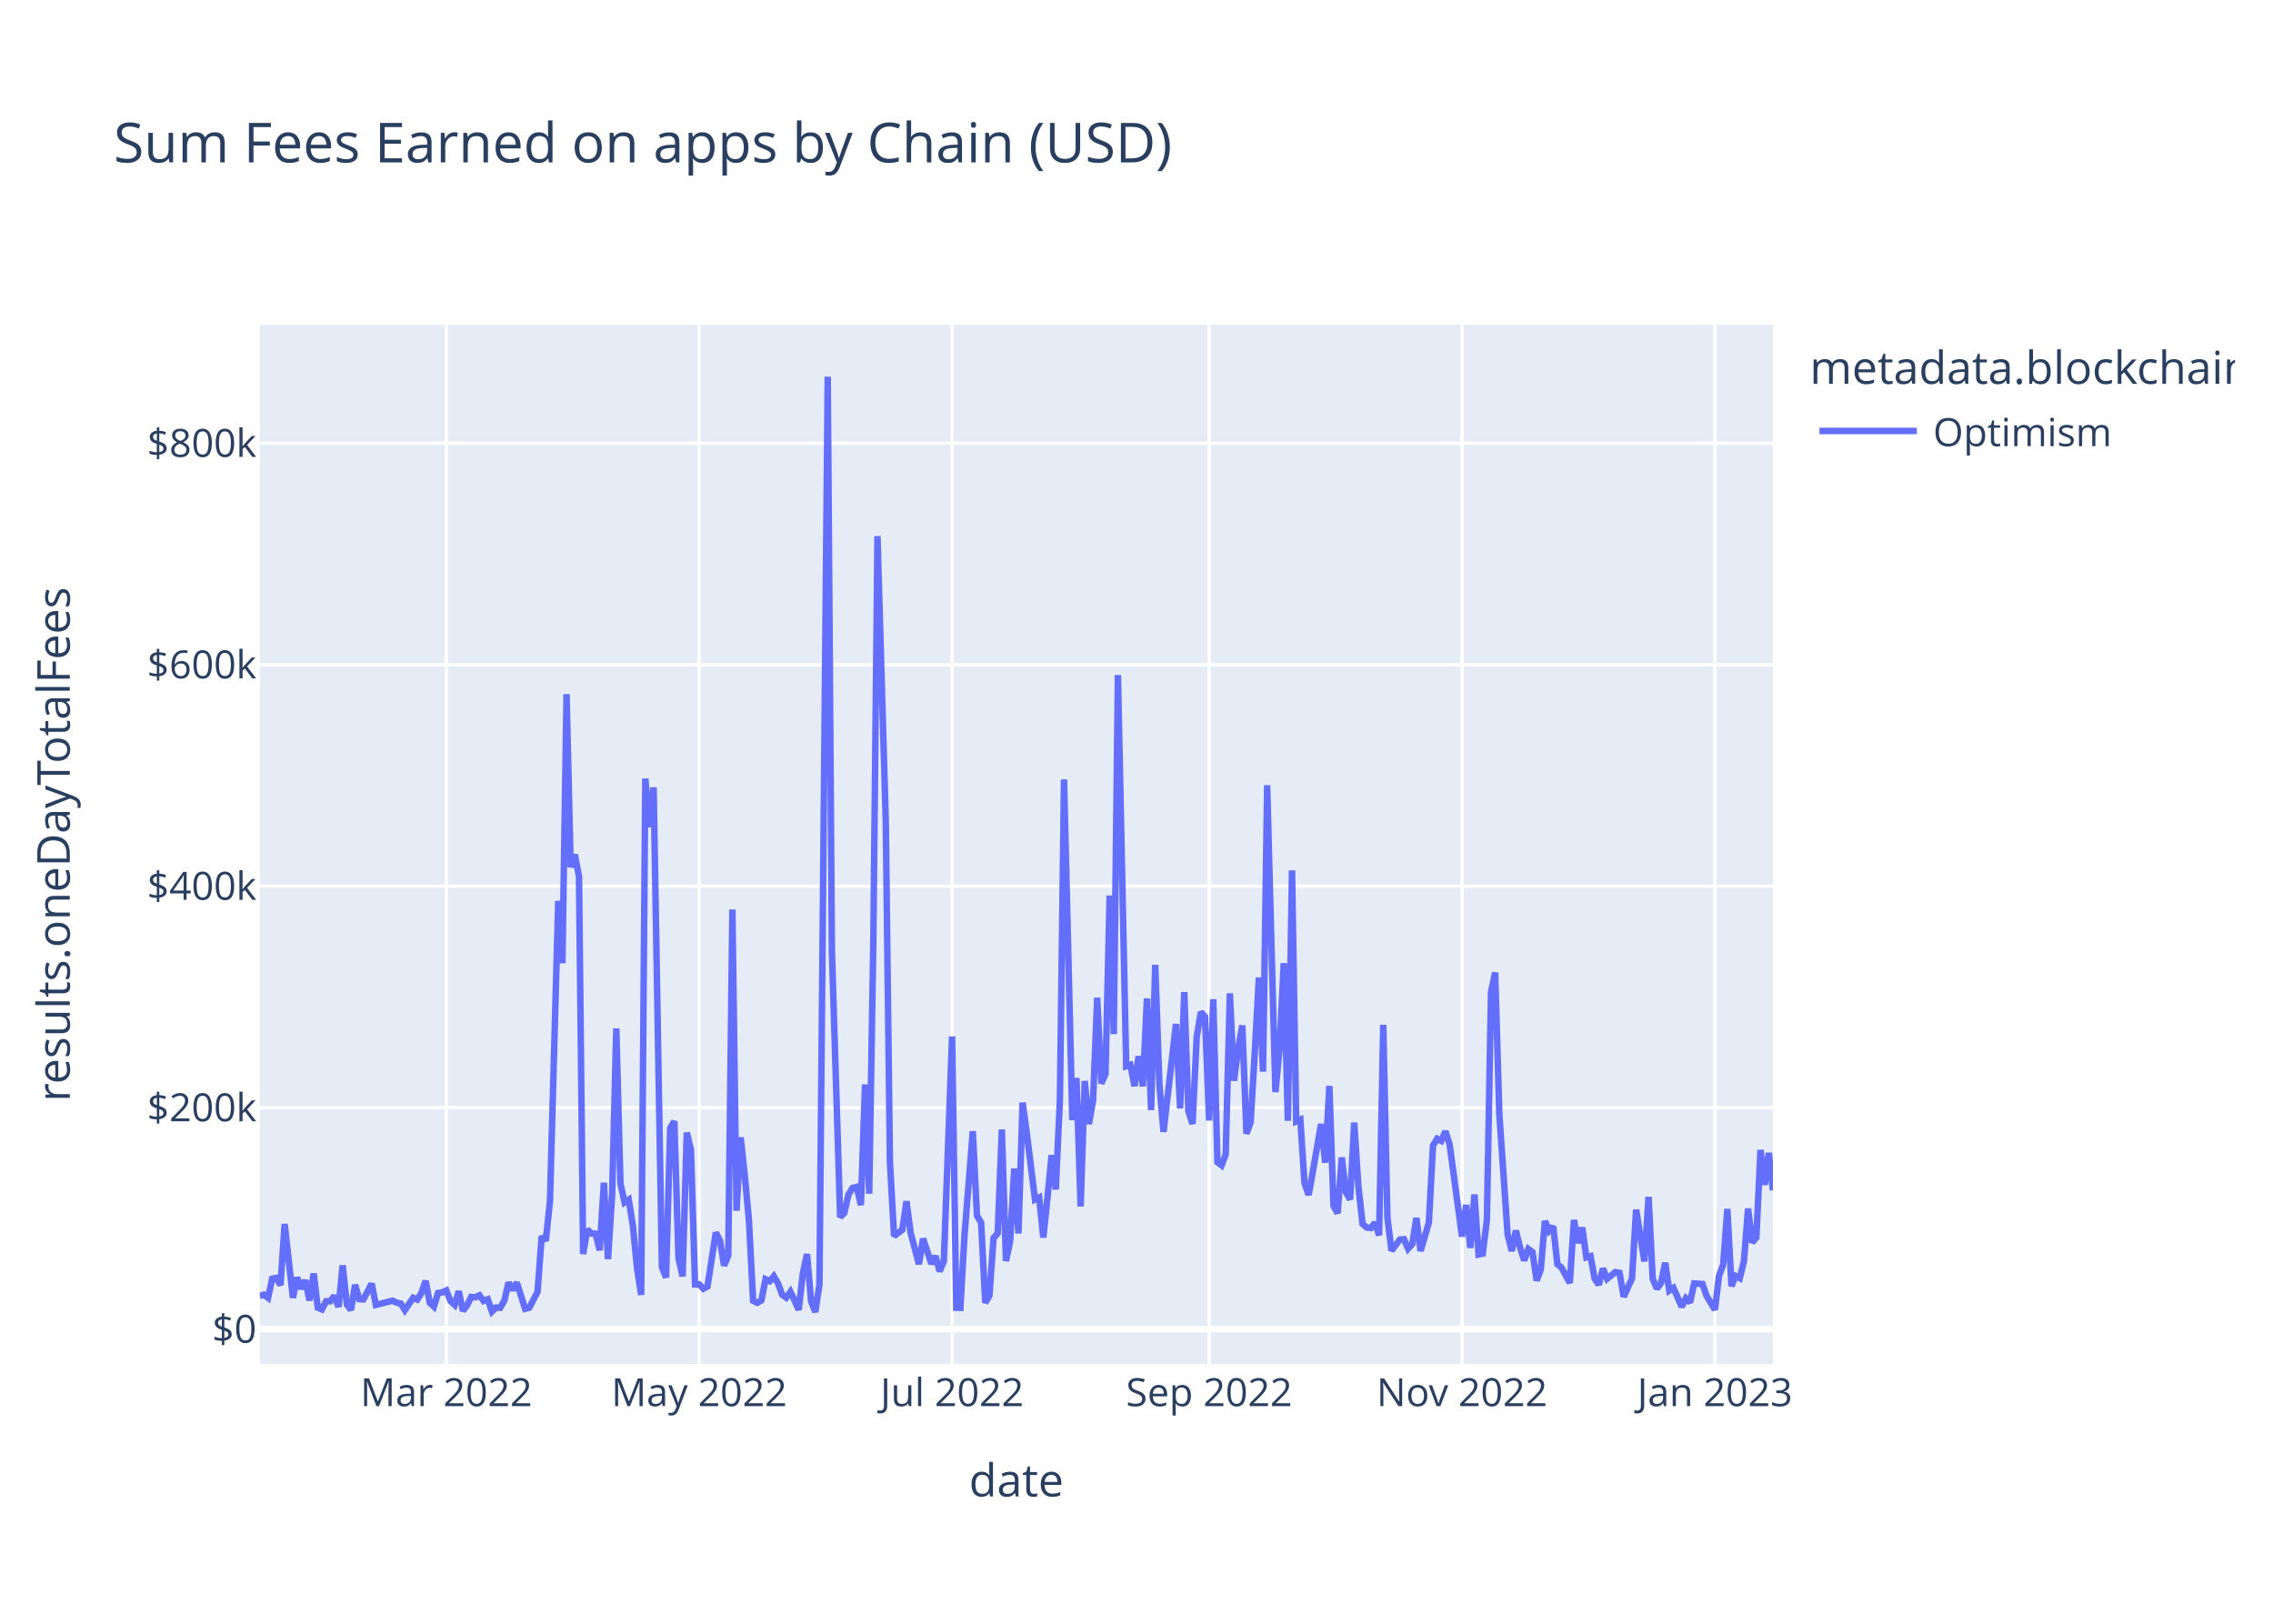
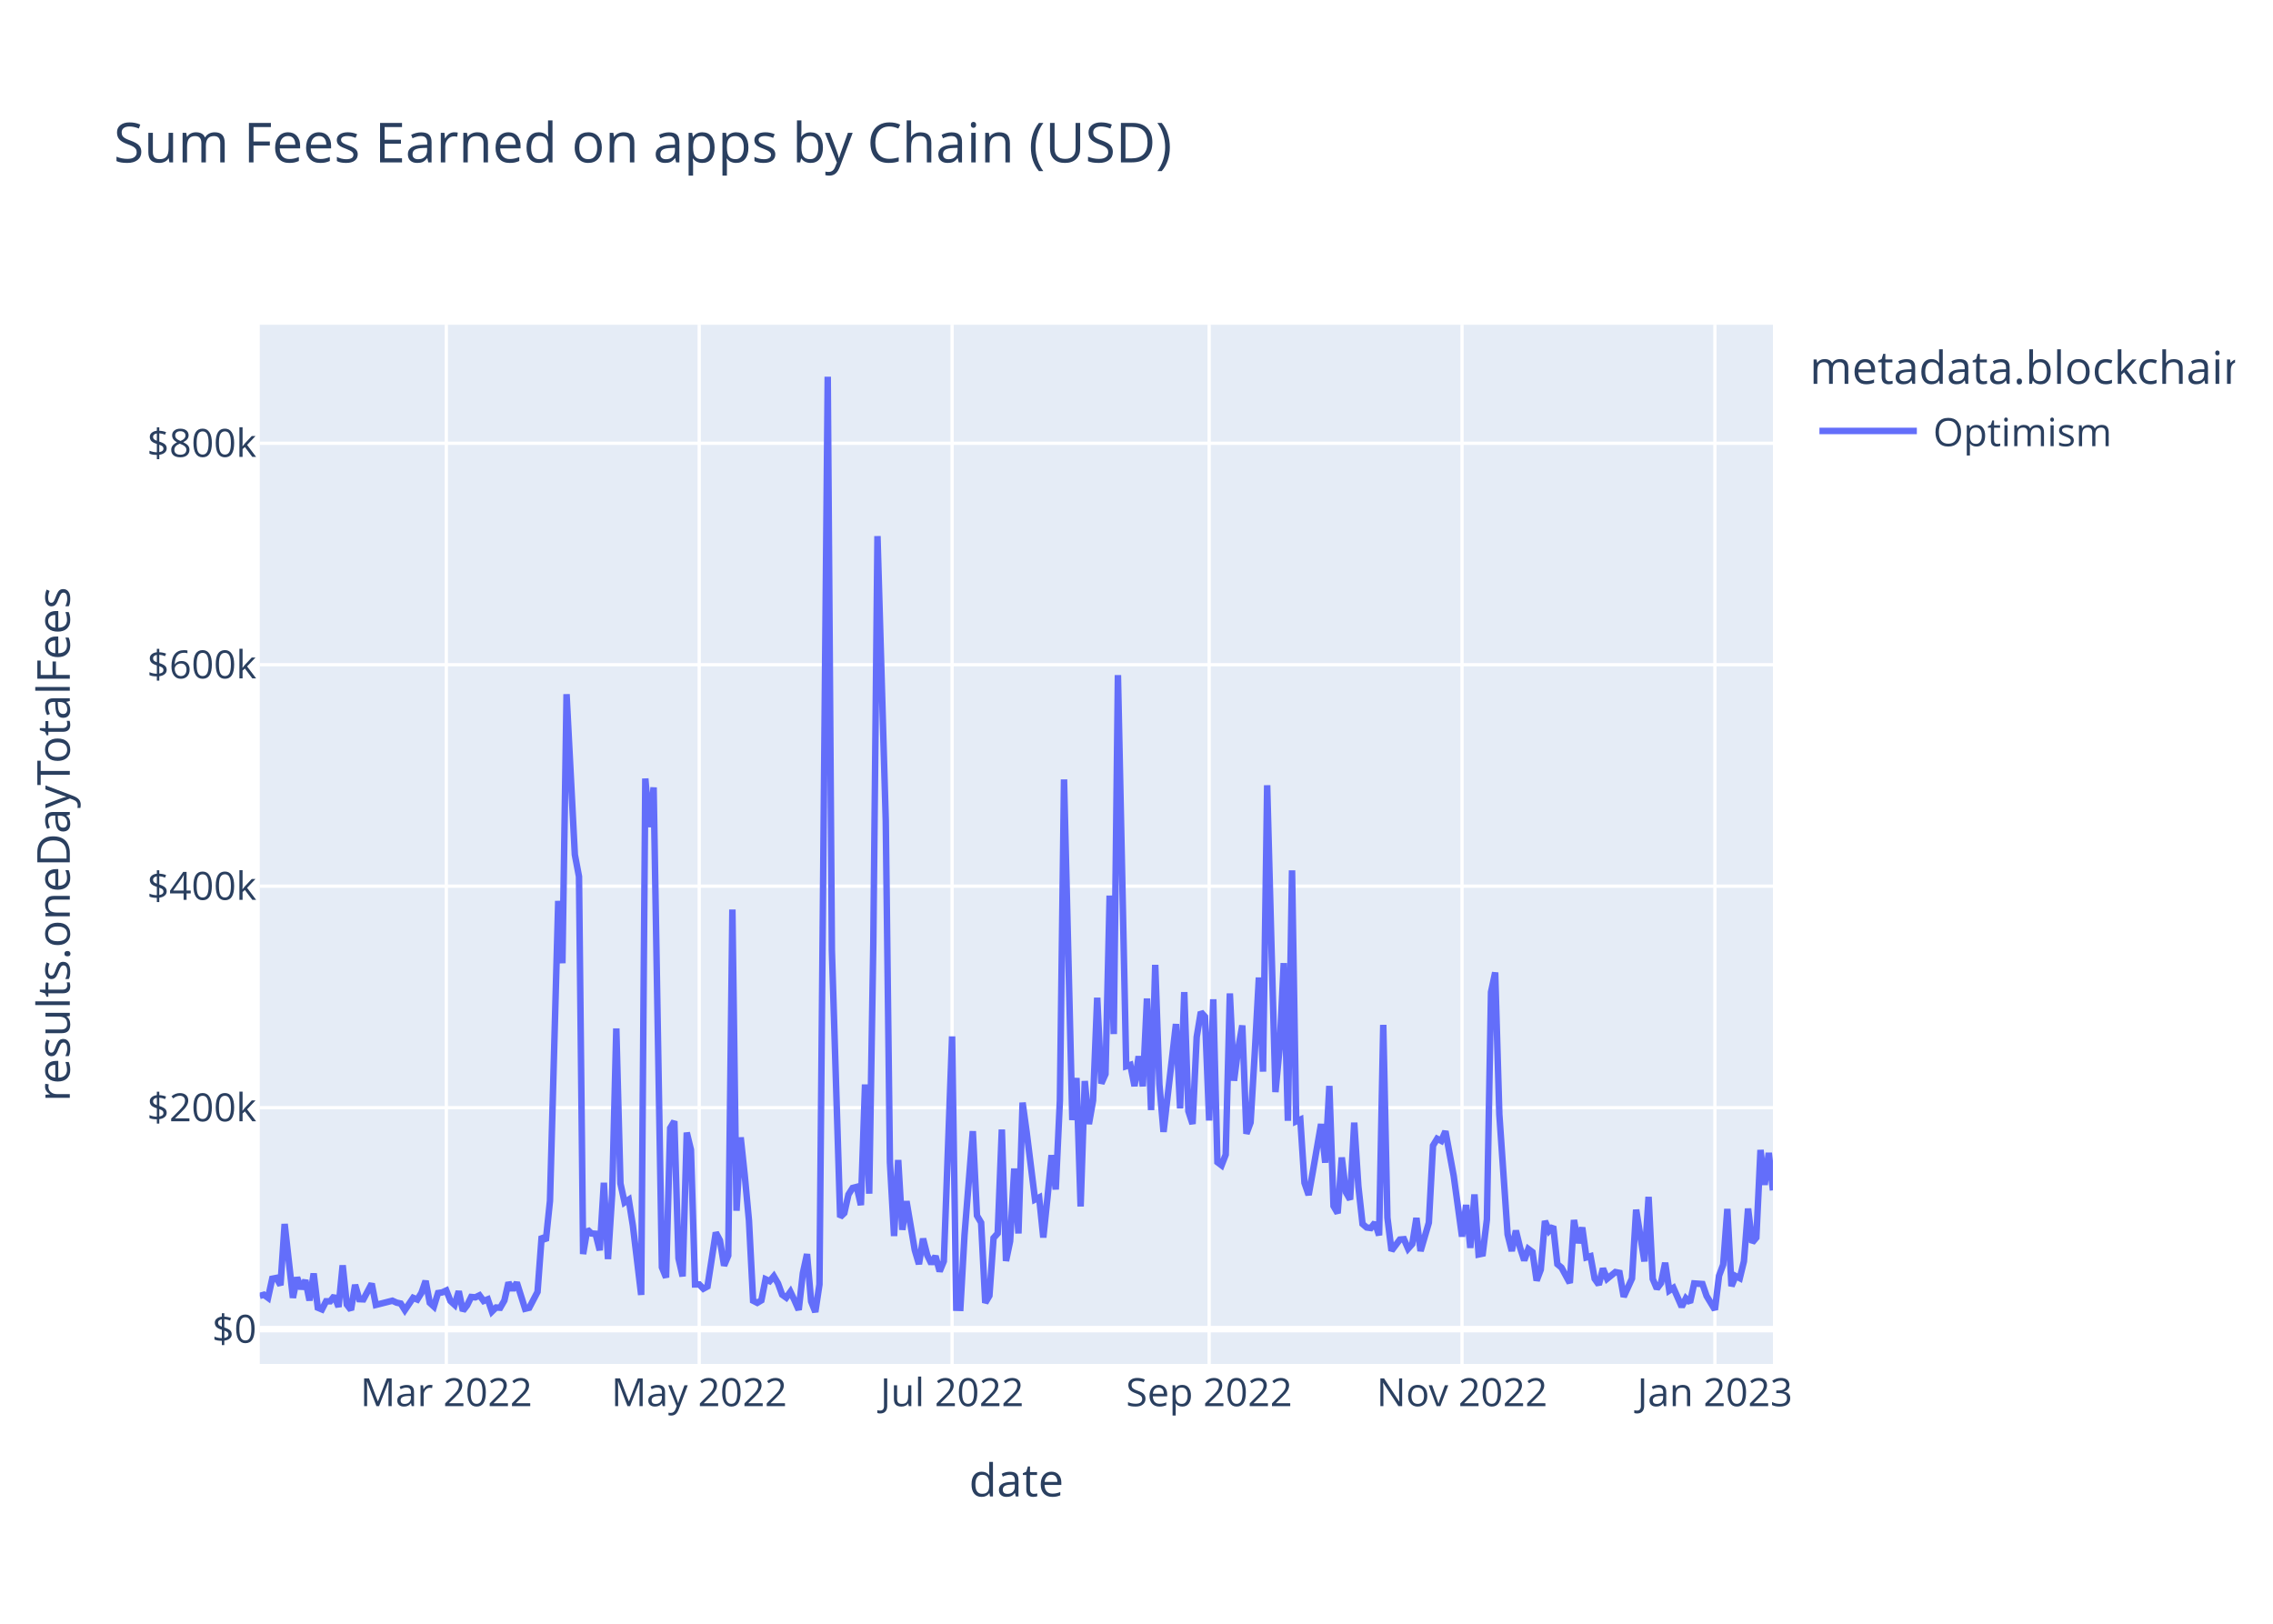
<svg xmlns="http://www.w3.org/2000/svg" class="main-svg" width="700" height="500" style="" viewBox="0 0 700 500">
  <rect x="0" y="0" width="700" height="500" style="fill: rgb(255, 255, 255); fill-opacity: 1;" />
-   <defs id="defs-913975">
+   <defs id="defs-166fc3">
    <g class="clips">
-       <clipPath id="clip913975xyplot" class="plotclip">
+       <clipPath id="clip166fc3xyplot" class="plotclip">
        <rect width="466" height="320" />
      </clipPath>
-       <clipPath class="axesclip" id="clip913975x">
+       <clipPath class="axesclip" id="clip166fc3x">
        <rect x="80" y="0" width="466" height="500" />
      </clipPath>
-       <clipPath class="axesclip" id="clip913975y">
+       <clipPath class="axesclip" id="clip166fc3y">
        <rect x="0" y="100" width="700" height="320" />
      </clipPath>
-       <clipPath class="axesclip" id="clip913975xy">
+       <clipPath class="axesclip" id="clip166fc3xy">
        <rect x="80" y="100" width="466" height="320" />
      </clipPath>
    </g>
    <g class="gradients" />
    <g class="patterns" />
  </defs>
  <g class="bglayer">
    <rect class="bg" x="80" y="100" width="466" height="320" style="fill: rgb(229, 236, 246); fill-opacity: 1; stroke-width: 0;" />
  </g>
  <g class="layer-below">
    <g class="imagelayer" />
    <g class="shapelayer" />
  </g>
  <g class="cartesianlayer">
    <g class="subplot xy">
      <g class="layer-subplot">
        <g class="shapelayer" />
        <g class="imagelayer" />
      </g>
      <g class="minor-gridlayer">
        <g class="x" />
        <g class="y" />
      </g>
      <g class="gridlayer">
        <g class="x">
          <path class="xgrid crisp" transform="translate(137.45,0)" d="M0,100v320" style="stroke: rgb(255, 255, 255); stroke-opacity: 1; stroke-width: 1px;" />
          <path class="xgrid crisp" transform="translate(215.33,0)" d="M0,100v320" style="stroke: rgb(255, 255, 255); stroke-opacity: 1; stroke-width: 1px;" />
          <path class="xgrid crisp" transform="translate(293.21,0)" d="M0,100v320" style="stroke: rgb(255, 255, 255); stroke-opacity: 1; stroke-width: 1px;" />
          <path class="xgrid crisp" transform="translate(372.37,0)" d="M0,100v320" style="stroke: rgb(255, 255, 255); stroke-opacity: 1; stroke-width: 1px;" />
          <path class="xgrid crisp" transform="translate(450.25,0)" d="M0,100v320" style="stroke: rgb(255, 255, 255); stroke-opacity: 1; stroke-width: 1px;" />
          <path class="xgrid crisp" transform="translate(528.13,0)" d="M0,100v320" style="stroke: rgb(255, 255, 255); stroke-opacity: 1; stroke-width: 1px;" />
        </g>
        <g class="y">
          <path class="ygrid crisp" transform="translate(0,341.08)" d="M80,0h466" style="stroke: rgb(255, 255, 255); stroke-opacity: 1; stroke-width: 1px;" />
          <path class="ygrid crisp" transform="translate(0,272.88)" d="M80,0h466" style="stroke: rgb(255, 255, 255); stroke-opacity: 1; stroke-width: 1px;" />
          <path class="ygrid crisp" transform="translate(0,204.69)" d="M80,0h466" style="stroke: rgb(255, 255, 255); stroke-opacity: 1; stroke-width: 1px;" />
          <path class="ygrid crisp" transform="translate(0,136.49)" d="M80,0h466" style="stroke: rgb(255, 255, 255); stroke-opacity: 1; stroke-width: 1px;" />
        </g>
      </g>
      <g class="zerolinelayer">
        <path class="yzl zl crisp" transform="translate(0,409.28)" d="M80,0h466" style="stroke: rgb(255, 255, 255); stroke-opacity: 1; stroke-width: 2px;" />
      </g>
      <path class="xlines-below" />
      <path class="ylines-below" />
      <g class="overlines-below" />
      <g class="xaxislayer-below" />
      <g class="yaxislayer-below" />
      <g class="overaxes-below" />
-       <g class="plot" transform="translate(80,100)" clip-path="url(#clip913975xyplot)">
+       <g class="plot" transform="translate(80,100)" clip-path="url(#clip166fc3xyplot)">
        <g class="scatterlayer mlayer">
-           <g class="trace scatter trace566068" style="stroke-miterlimit: 2; opacity: 1;">
+           <g class="trace scatter trace524708" style="stroke-miterlimit: 2; opacity: 1;">
            <g class="fills" />
            <g class="errorbars" />
            <g class="lines">
-               <path class="js-line" d="M0,299.05L1.28,298.69L2.55,299.63L3.83,293.76L5.11,293.51L6.38,295.75L7.66,276.9L10.21,299.64L11.49,293.38L12.77,296.84L14.04,294.23L15.32,300.45L16.6,292.14L17.87,302.68L19.15,303.21L20.43,300.7L21.7,300.7L22.98,299.05L24.26,302.43L25.53,289.63L26.81,301.72L28.09,303.37L29.36,295.64L30.64,300.06L31.92,300.11L34.47,295.28L35.75,301.82L40.85,300.53L42.13,301.12L43.41,301.4L44.68,303.42L47.24,299.64L48.52,300.17L49.79,298.11L51.07,294.43L52.35,301.16L53.62,302.33L54.9,298.17L56.18,297.97L57.45,297.38L58.73,300.62L60.01,301.79L61.28,297.62L62.56,303.63L63.84,301.96L65.11,299.38L66.39,299.49L67.67,298.87L68.94,300.61L70.22,300.1L71.5,303.87L72.77,302.62L74.05,302.69L75.33,300.47L76.6,294.93L77.88,297.22L79.16,294.94L81.71,303.01L82.99,302.7L85.54,297.82L86.82,280.69L88.09,282.05L89.37,269.8L91.92,177.42L93.2,196.61L94.48,113.76L95.75,167.03L97.03,163.17L98.31,169.92L99.58,286.16L100.86,278.6L102.14,279.82L103.41,279.91L104.69,285L105.97,264.21L107.24,287.71L108.52,267.8L109.8,216.69L111.07,264.42L112.35,270.26L113.63,269.42L114.9,277.4L116.18,290.48L117.46,298.74L118.73,139.73L120.01,154.68L121.29,142.47L123.84,290.23L125.12,293.39L126.39,247.38L127.67,245.26L128.95,287.48L130.22,293.03L131.5,248.76L132.78,254.05L134.05,295.52L135.33,295.51L136.61,296.83L137.88,296.14L140.44,279.54L141.72,281.96L142.99,289.72L144.27,286.64L145.55,180.07L146.82,272.82L148.1,250.24L149.38,262.2L150.65,275.83L151.93,300.53L153.21,301.18L154.48,300.42L155.76,293.91L157.04,294.5L158.31,292.99L159.59,295.18L160.87,298.67L162.14,299.58L163.42,297.78L164.7,300.46L165.97,303.35L167.25,292.06L168.53,286.17L169.8,300.76L171.08,304L172.36,295.52L174.91,16L176.19,192.62L178.74,274.77L180.02,273.54L181.29,267.84L182.57,265.81L183.85,265.48L185.12,271.09L186.4,233.95L187.68,267.57L188.95,190.2L190.23,65.08L192.78,152.69L194.06,257.76L195.34,280.62L197.89,278.7L199.17,269.9L200.44,279.67L203,289.26L204.27,281.42L206.83,289.15L208.1,286.79L209.38,291.48L210.66,288.38L213.21,219.15L214.49,302.7L215.76,302.74L217.04,280.24L219.59,248.32L220.87,274.32L222.15,276.5L223.42,301.18L224.7,298.99L225.98,281.21L227.25,279.8L228.53,247.82L229.81,288.29L231.08,282.2L232.36,259.82L233.64,279.82L234.92,239.53L236.19,248.76L238.75,269.37L240.02,268.74L241.3,281.07L242.58,268.81L243.85,255.72L245.13,266.27L246.41,238.8L247.68,140.01L250.24,244.9L251.51,231.94L252.79,271.5L254.07,232.88L255.34,246.13L256.62,238.9L257.9,207.22L259.17,233.64L260.45,230.74L261.73,175.78L263,218.42L264.28,107.89L266.83,228.32L268.11,227.91L269.39,234.44L270.66,225.25L271.94,234.51L273.22,207.46L274.49,241.83L275.77,197.11L277.05,233.89L278.32,248.55L282.15,215.33L283.43,241.31L284.71,205.5L285.98,242.17L287.26,246.1L288.54,219.33L289.81,211.64L291.09,213.07L292.37,245.04L293.64,207.71L294.92,257.87L296.2,258.84L297.47,255.56L298.75,205.91L300.03,232.79L301.3,223.07L302.58,215.77L303.86,249.11L305.13,245.66L306.41,224.45L307.69,201.01L308.96,229.99L310.24,141.8L311.52,189.8L312.79,236.29L314.07,222.74L315.35,196.57L316.62,245.13L317.9,168.01L319.18,245.31L320.45,244.75L321.73,264.24L323.01,267.97L324.28,260.91L326.84,246.13L328.12,258.03L329.39,234.39L330.67,271.37L331.95,273.59L333.22,256.42L334.5,267.13L335.78,269.37L337.05,245.69L338.33,265.32L339.61,276.89L340.88,277.98L342.16,278.15L343.44,276.5L344.71,280.4L345.99,215.59L347.27,274.94L348.54,285.13L351.1,281.7L352.37,281.59L353.65,284.51L354.93,283.06L356.2,275.05L357.48,285.23L360.03,276.5L361.31,252.77L362.59,250.66L363.86,251.3L365.14,248.35L366.42,252.38L370.25,280.78L371.52,271.04L372.8,284.26L374.08,267.81L375.35,286.29L376.63,286.02L377.91,275.5L379.18,205.49L380.46,199.45L381.74,243.14L384.29,280.12L385.57,285.22L386.84,278.94L388.12,284.16L389.4,288.12L390.67,284.6L391.95,285.56L393.23,294.33L394.5,290.96L395.78,275.99L397.06,279.01L398.33,277.65L399.61,289.27L400.89,290.34L403.44,295.06L404.72,275.68L405.99,282.77L407.27,277.99L408.55,287.19L409.82,286.82L411.1,293.77L412.38,295.59L413.65,290.61L414.93,293.78L417.48,291.71L418.76,291.96L420.04,299.31L421.32,296.49L422.59,293.68L423.87,272.5L426.42,288.43L427.7,268.55L428.98,293.81L430.25,296.82L431.53,295.09L432.81,288.85L434.08,297.41L435.36,296.58L437.91,302.4L439.19,299.81L440.47,301.07L441.74,295.21L444.3,295.39L445.57,299.08L448.13,303.31L449.4,292.85L450.68,289.41L451.96,272.26L453.23,296.04L454.51,292.93L455.79,293.59L457.06,288.41L458.34,272.16L459.62,282.62L460.89,281.1L462.17,254.11L463.45,264.85L464.72,255.01L466,266.55" style="vector-effect: non-scaling-stroke; fill: none; stroke: rgb(99, 110, 250); stroke-opacity: 1; stroke-width: 2px; opacity: 1;" />
+               <path class="js-line" d="M0,299.05L1.28,298.69L2.55,299.63L3.83,293.76L5.11,293.51L6.38,295.75L7.66,276.9L10.21,299.64L11.49,293.38L12.77,296.84L14.04,294.23L15.32,300.45L16.6,292.14L17.87,302.68L19.15,303.21L20.43,300.7L21.7,300.7L22.98,299.05L24.26,302.43L25.53,289.63L26.81,301.72L28.09,303.37L29.36,295.64L30.64,300.06L31.92,300.11L34.47,295.28L35.75,301.82L40.85,300.53L42.13,301.12L43.41,301.4L44.68,303.42L47.24,299.64L48.52,300.17L49.79,298.11L51.07,294.43L52.35,301.16L53.62,302.33L54.9,298.17L56.18,297.97L57.45,297.38L58.73,300.62L60.01,301.79L61.28,297.62L62.56,303.63L63.84,301.96L65.11,299.38L66.39,299.49L67.67,298.87L68.94,300.61L70.22,300.1L71.5,303.87L72.77,302.62L74.05,302.69L75.33,300.47L76.6,294.93L77.88,297.22L79.16,294.94L81.71,303.01L82.99,302.7L85.54,297.82L86.82,280.69L88.09,282.05L89.37,269.8L91.92,177.42L93.2,196.61L94.48,113.76L97.03,163.17L98.31,169.92L99.58,286.16L100.86,278.6L102.14,279.82L103.41,279.91L104.69,285L105.97,264.21L107.24,287.71L108.52,267.8L109.8,216.69L111.07,264.42L112.35,270.26L113.63,269.42L114.9,277.4L117.46,298.74L118.73,139.73L120.01,154.68L121.29,142.47L123.84,290.23L125.12,293.39L126.39,247.38L127.67,245.26L128.95,287.48L130.22,293.03L131.5,248.76L132.78,254.05L134.05,295.52L135.33,295.51L136.61,296.83L137.88,296.14L140.44,279.54L141.72,281.96L142.99,289.72L144.27,286.64L145.55,180.07L146.82,272.82L148.1,250.24L149.38,262.2L150.65,275.83L151.93,300.53L153.21,301.18L154.48,300.42L155.76,293.91L157.04,294.5L158.31,292.99L159.59,295.18L160.87,298.67L162.14,299.58L163.42,297.78L164.7,300.46L165.97,303.35L167.25,292.06L168.53,286.17L169.8,300.76L171.08,304L172.36,295.52L174.91,16L176.19,192.62L178.74,274.77L180.02,273.54L181.29,267.84L182.57,265.81L183.85,265.48L185.12,271.09L186.4,233.95L187.68,267.57L188.95,190.2L190.23,65.08L192.78,152.69L194.06,257.76L195.34,280.62L196.61,257.2L197.89,278.7L199.17,269.9L201.72,284.96L203,289.26L204.27,281.42L205.55,286.51L206.83,289.15L208.1,286.79L209.38,291.48L210.66,288.38L213.21,219.15L214.49,302.7L215.76,302.74L217.04,280.24L219.59,248.32L220.87,274.32L222.15,276.5L223.42,301.18L224.7,298.99L225.98,281.21L227.25,279.8L228.53,247.82L229.81,288.29L231.08,282.2L232.36,259.82L233.64,279.82L234.92,239.53L236.19,248.76L238.75,269.37L240.02,268.74L241.3,281.07L242.58,268.81L243.85,255.72L245.13,266.27L246.41,238.8L247.68,140.01L250.24,244.9L251.51,231.94L252.79,271.5L254.07,232.88L255.34,246.13L256.62,238.9L257.9,207.22L259.17,233.64L260.45,230.74L261.73,175.78L263,218.42L264.28,107.89L266.83,228.32L268.11,227.91L269.39,234.44L270.66,225.25L271.94,234.51L273.22,207.46L274.49,241.83L275.77,197.11L277.05,233.89L278.32,248.55L282.15,215.33L283.43,241.31L284.71,205.5L285.98,242.17L287.26,246.1L288.54,219.33L289.81,211.64L291.09,213.07L292.37,245.04L293.64,207.71L294.92,257.87L296.2,258.84L297.47,255.56L298.75,205.91L300.03,232.79L301.3,223.07L302.58,215.77L303.86,249.11L305.13,245.66L306.41,224.45L307.69,201.01L308.96,229.99L310.24,141.8L311.52,189.8L312.79,236.29L314.07,222.74L315.35,196.57L316.62,245.13L317.9,168.01L319.18,245.31L320.45,244.75L321.73,264.24L323.01,267.97L324.28,260.91L326.84,246.13L328.12,258.03L329.39,234.39L330.67,271.37L331.95,273.59L333.22,256.42L334.5,267.13L335.78,269.37L337.05,245.69L338.33,265.32L339.61,276.89L340.88,277.98L342.16,278.15L343.44,276.5L344.71,280.4L345.99,215.59L347.27,274.94L348.54,285.13L351.1,281.7L352.37,281.59L353.65,284.51L354.93,283.06L356.2,275.05L357.48,285.23L360.03,276.5L361.31,252.77L362.59,250.66L363.86,251.3L365.14,248.35L367.69,262.12L370.25,280.78L371.52,271.04L372.8,284.26L374.08,267.81L375.35,286.29L376.63,286.02L377.91,275.5L379.18,205.49L380.46,199.45L381.74,243.14L384.29,280.12L385.57,285.22L386.84,278.94L388.12,284.16L389.4,288.12L390.67,284.6L391.95,285.56L393.23,294.33L394.5,290.96L395.78,275.99L397.06,279.01L398.33,277.65L399.61,289.27L400.89,290.34L403.44,295.06L404.72,275.68L405.99,282.77L407.27,277.99L408.55,287.19L409.82,286.82L411.1,293.77L412.38,295.59L413.65,290.61L414.93,293.78L417.48,291.71L418.76,291.96L420.04,299.31L421.32,296.49L422.59,293.68L423.87,272.5L426.42,288.43L427.7,268.55L428.98,293.81L430.25,296.82L431.53,295.09L432.81,288.85L434.08,297.41L435.36,296.58L437.91,302.4L439.19,299.81L440.47,301.07L441.74,295.21L444.3,295.39L445.57,299.08L448.13,303.31L449.4,292.85L450.68,289.41L451.96,272.26L453.23,296.04L454.51,292.93L455.79,293.59L457.06,288.41L458.34,272.16L459.62,282.62L460.89,281.1L462.17,254.11L463.45,264.85L464.72,255.01L466,266.55" style="vector-effect: non-scaling-stroke; fill: none; stroke: rgb(99, 110, 250); stroke-opacity: 1; stroke-width: 2px; opacity: 1;" />
            </g>
            <g class="points" />
            <g class="text" />
          </g>
        </g>
      </g>
      <g class="overplot" />
      <path class="xlines-above crisp" d="M0,0" style="fill: none;" />
      <path class="ylines-above crisp" d="M0,0" style="fill: none;" />
      <g class="overlines-above" />
      <g class="xaxislayer-above">
        <g class="xtick">
          <text text-anchor="middle" x="0" y="433" transform="translate(137.45,0)" style="font-family: 'Open Sans', verdana, arial, sans-serif; font-size: 12px; fill: rgb(42, 63, 95); fill-opacity: 1; white-space: pre; opacity: 1;">Mar 2022</text>
        </g>
        <g class="xtick">
          <text text-anchor="middle" x="0" y="433" style="font-family: 'Open Sans', verdana, arial, sans-serif; font-size: 12px; fill: rgb(42, 63, 95); fill-opacity: 1; white-space: pre; opacity: 1;" transform="translate(215.33,0)">May 2022</text>
        </g>
        <g class="xtick">
          <text text-anchor="middle" x="0" y="433" style="font-family: 'Open Sans', verdana, arial, sans-serif; font-size: 12px; fill: rgb(42, 63, 95); fill-opacity: 1; white-space: pre; opacity: 1;" transform="translate(293.21,0)">Jul 2022</text>
        </g>
        <g class="xtick">
          <text text-anchor="middle" x="0" y="433" style="font-family: 'Open Sans', verdana, arial, sans-serif; font-size: 12px; fill: rgb(42, 63, 95); fill-opacity: 1; white-space: pre; opacity: 1;" transform="translate(372.37,0)">Sep 2022</text>
        </g>
        <g class="xtick">
          <text text-anchor="middle" x="0" y="433" style="font-family: 'Open Sans', verdana, arial, sans-serif; font-size: 12px; fill: rgb(42, 63, 95); fill-opacity: 1; white-space: pre; opacity: 1;" transform="translate(450.25,0)">Nov 2022</text>
        </g>
        <g class="xtick">
          <text text-anchor="middle" x="0" y="433" style="font-family: 'Open Sans', verdana, arial, sans-serif; font-size: 12px; fill: rgb(42, 63, 95); fill-opacity: 1; white-space: pre; opacity: 1;" transform="translate(528.13,0)">Jan 2023</text>
        </g>
      </g>
      <g class="yaxislayer-above">
        <g class="ytick">
          <text text-anchor="end" x="79" y="4.2" transform="translate(0,409.28)" style="font-family: 'Open Sans', verdana, arial, sans-serif; font-size: 12px; fill: rgb(42, 63, 95); fill-opacity: 1; white-space: pre; opacity: 1;">$0</text>
        </g>
        <g class="ytick">
          <text text-anchor="end" x="79" y="4.2" style="font-family: 'Open Sans', verdana, arial, sans-serif; font-size: 12px; fill: rgb(42, 63, 95); fill-opacity: 1; white-space: pre; opacity: 1;" transform="translate(0,341.08)">$200k</text>
        </g>
        <g class="ytick">
          <text text-anchor="end" x="79" y="4.2" style="font-family: 'Open Sans', verdana, arial, sans-serif; font-size: 12px; fill: rgb(42, 63, 95); fill-opacity: 1; white-space: pre; opacity: 1;" transform="translate(0,272.88)">$400k</text>
        </g>
        <g class="ytick">
          <text text-anchor="end" x="79" y="4.2" style="font-family: 'Open Sans', verdana, arial, sans-serif; font-size: 12px; fill: rgb(42, 63, 95); fill-opacity: 1; white-space: pre; opacity: 1;" transform="translate(0,204.69)">$600k</text>
        </g>
        <g class="ytick">
          <text text-anchor="end" x="79" y="4.2" style="font-family: 'Open Sans', verdana, arial, sans-serif; font-size: 12px; fill: rgb(42, 63, 95); fill-opacity: 1; white-space: pre; opacity: 1;" transform="translate(0,136.49)">$800k</text>
        </g>
      </g>
      <g class="overaxes-above" />
    </g>
  </g>
  <g class="polarlayer" />
  <g class="smithlayer" />
  <g class="ternarylayer" />
  <g class="geolayer" />
  <g class="funnelarealayer" />
  <g class="pielayer" />
  <g class="iciclelayer" />
  <g class="treemaplayer" />
  <g class="sunburstlayer" />
  <g class="glimages" />
-   <defs id="topdefs-913975">
+   <defs id="topdefs-166fc3">
    <g class="clips" />
-     <clipPath id="legend913975">
+     <clipPath id="legend166fc3">
      <rect width="133" height="48" x="0" y="0" />
    </clipPath>
  </defs>
  <g class="layer-above">
    <g class="imagelayer" />
    <g class="shapelayer" />
  </g>
  <g class="infolayer">
    <g class="legend" pointer-events="all" transform="translate(555.32,100)">
      <rect class="bg" shape-rendering="crispEdges" style="stroke: rgb(68, 68, 68); stroke-opacity: 1; fill: rgb(255, 255, 255); fill-opacity: 1; stroke-width: 0px;" width="133" height="48" x="0" y="0" />
-       <g class="scrollbox" transform="" clip-path="url(#legend913975)">
+       <g class="scrollbox" transform="" clip-path="url(#legend166fc3)">
        <text class="legendtitletext" text-anchor="start" x="2" y="18.2" style="font-family: 'Open Sans', verdana, arial, sans-serif; font-size: 14px; fill: rgb(42, 63, 95); fill-opacity: 1; white-space: pre;">metadata.blockchain</text>
        <g class="groups" transform="">
          <g class="traces" transform="translate(0,32.7)" style="opacity: 1;">
            <text class="legendtext" text-anchor="start" x="40" y="4.68" style="font-family: 'Open Sans', verdana, arial, sans-serif; font-size: 12px; fill: rgb(42, 63, 95); fill-opacity: 1; white-space: pre;">Optimism</text>
            <g class="layers" style="opacity: 1;">
              <g class="legendfill" />
              <g class="legendlines">
                <path class="js-line" d="M5,0h30" style="fill: none; stroke: rgb(99, 110, 250); stroke-opacity: 1; stroke-width: 2px;" />
              </g>
              <g class="legendsymbols">
                <g class="legendpoints" />
              </g>
            </g>
            <rect class="legendtoggle" x="0" y="-9.5" width="90.672" height="19" style="fill: rgb(0, 0, 0); fill-opacity: 0;" />
          </g>
        </g>
      </g>
      <rect class="scrollbar" rx="20" ry="3" width="0" height="0" style="fill: rgb(128, 139, 164); fill-opacity: 1;" x="0" y="0" />
    </g>
    <g class="g-gtitle">
      <text class="gtitle" x="35" y="50" text-anchor="start" dy="0em" style="font-family: 'Open Sans', verdana, arial, sans-serif; font-size: 17px; fill: rgb(42, 63, 95); opacity: 1; font-weight: normal; white-space: pre;">Sum Fees Earned on apps by Chain (USD)</text>
    </g>
    <g class="g-xtitle">
      <text class="xtitle" x="313" y="460.8" text-anchor="middle" style="font-family: 'Open Sans', verdana, arial, sans-serif; font-size: 14px; fill: rgb(42, 63, 95); opacity: 1; font-weight: normal; white-space: pre;">date</text>
    </g>
    <g class="g-ytitle">
      <text class="ytitle" transform="rotate(-90,21.49688,260)" x="21.497" y="260" text-anchor="middle" style="font-family: 'Open Sans', verdana, arial, sans-serif; font-size: 14px; fill: rgb(42, 63, 95); opacity: 1; font-weight: normal; white-space: pre;">results.oneDayTotalFees</text>
    </g>
  </g>
</svg>
